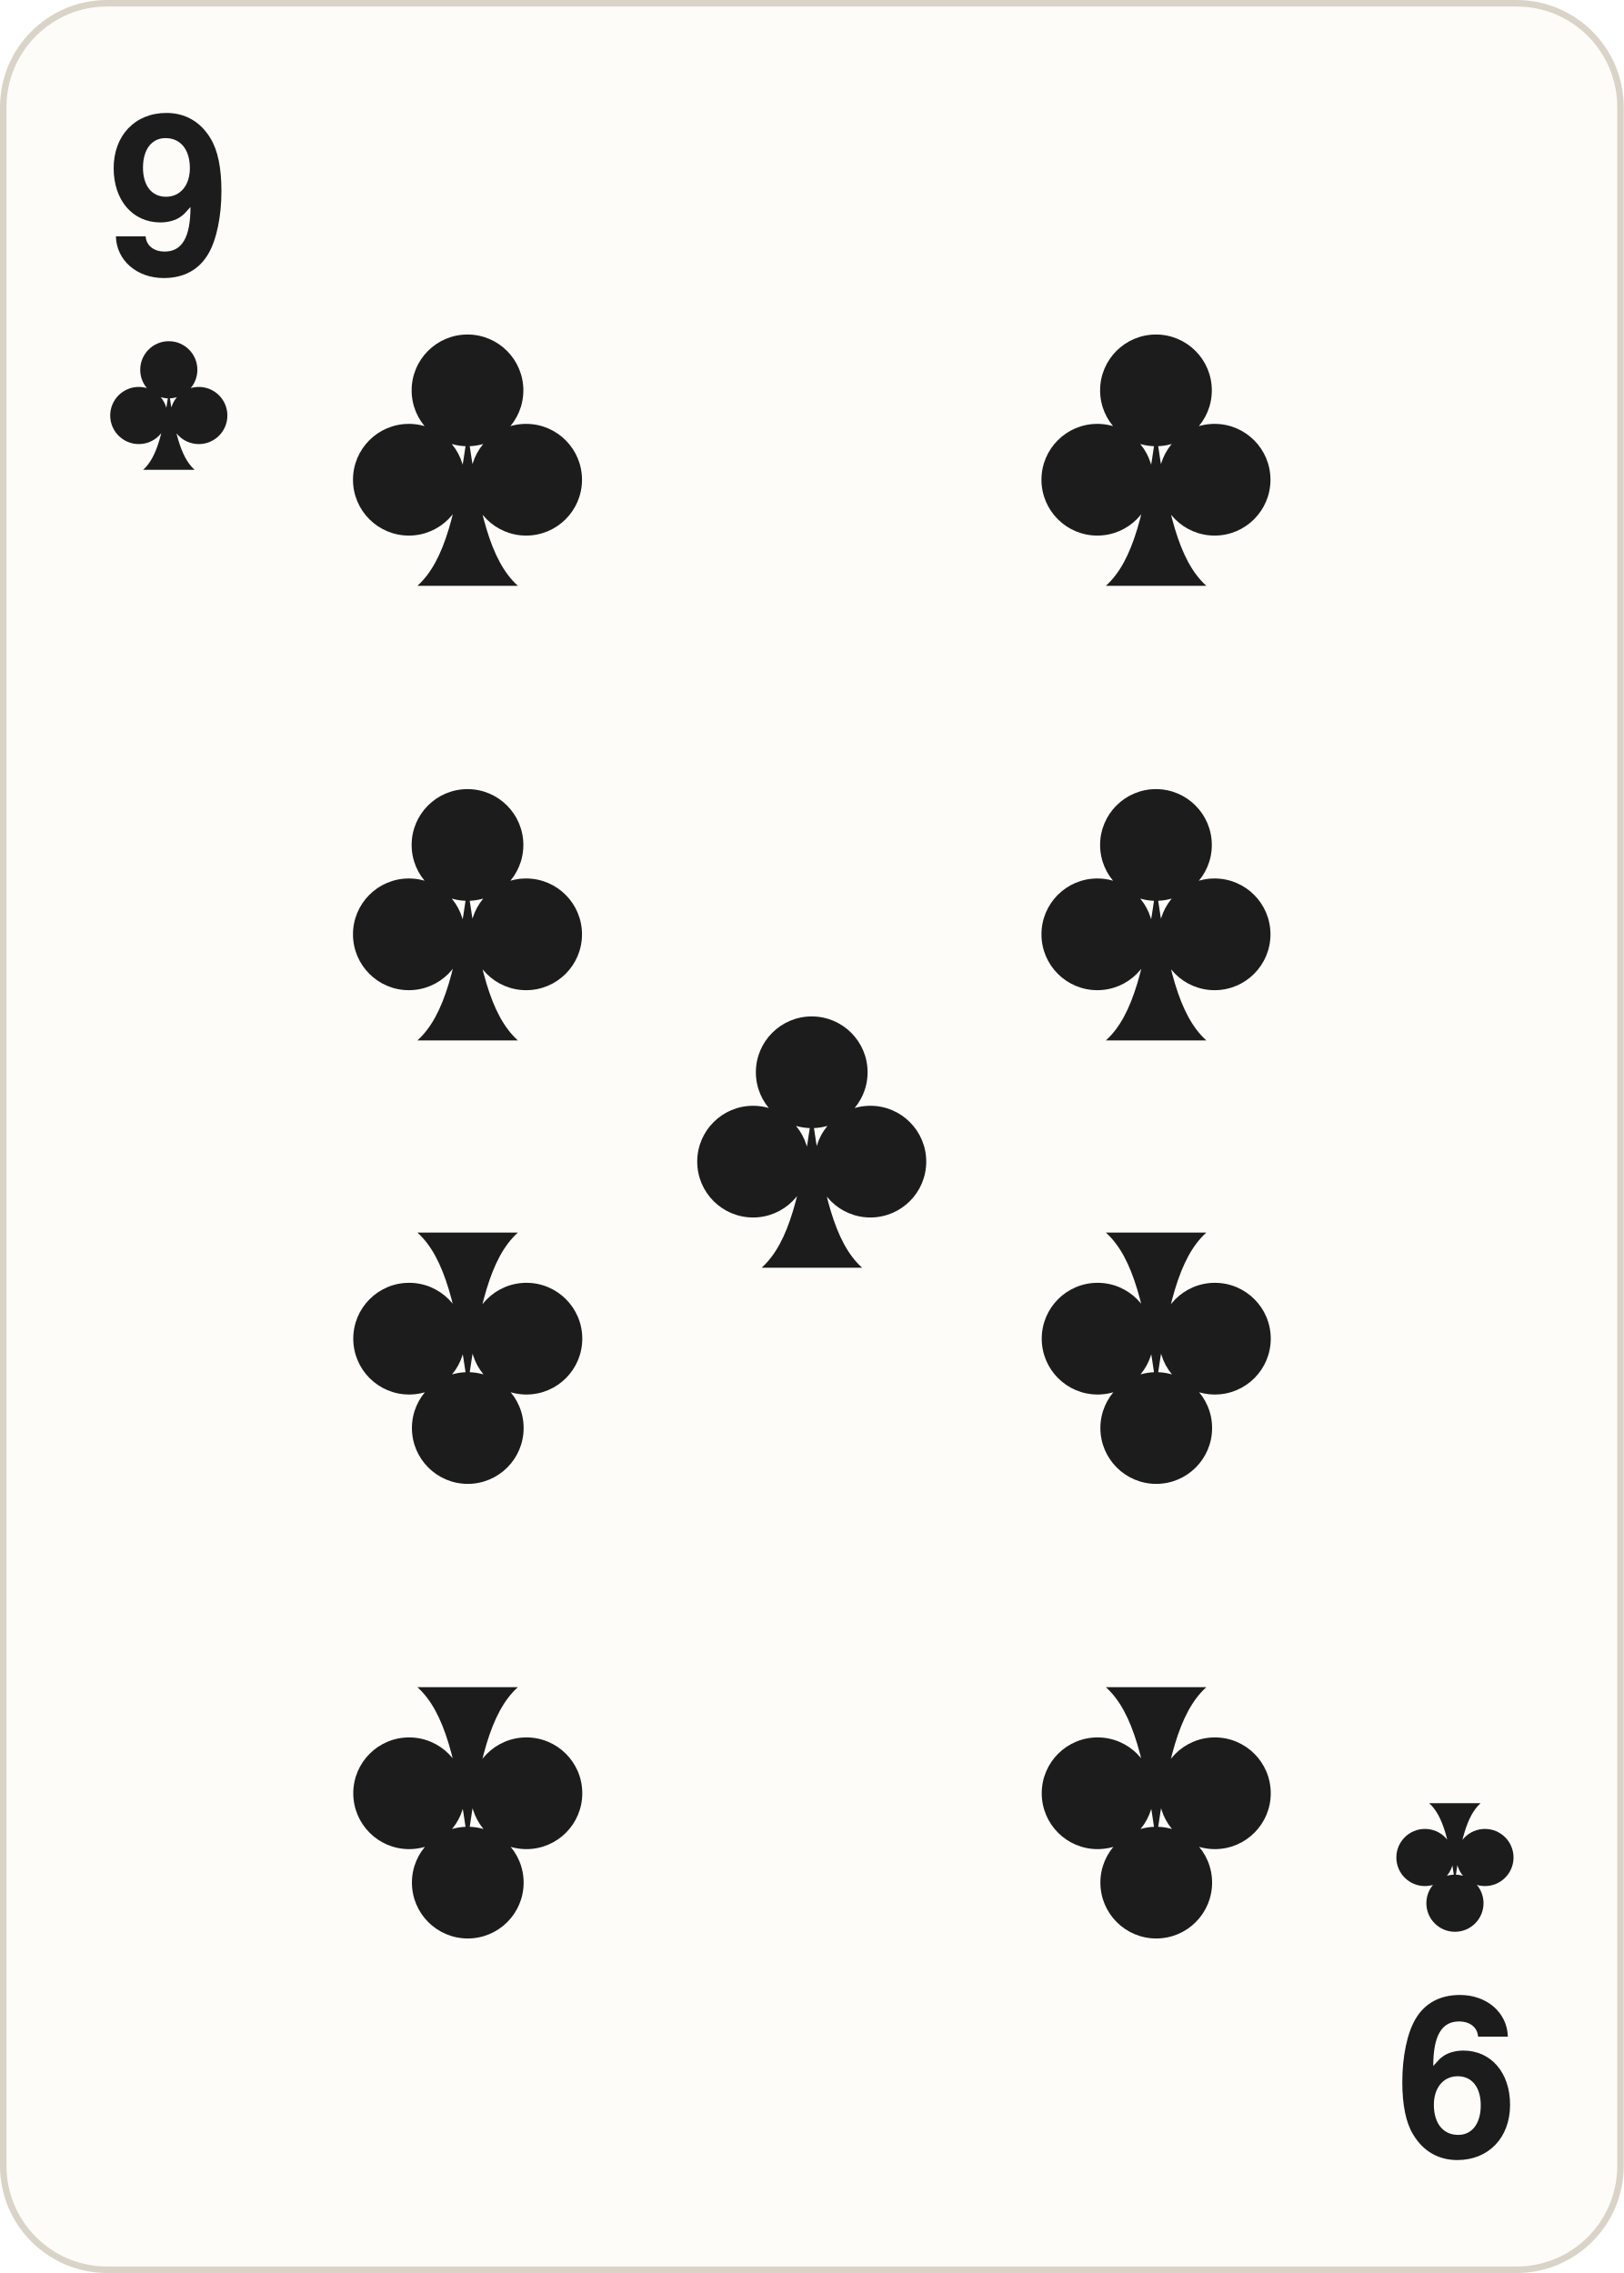
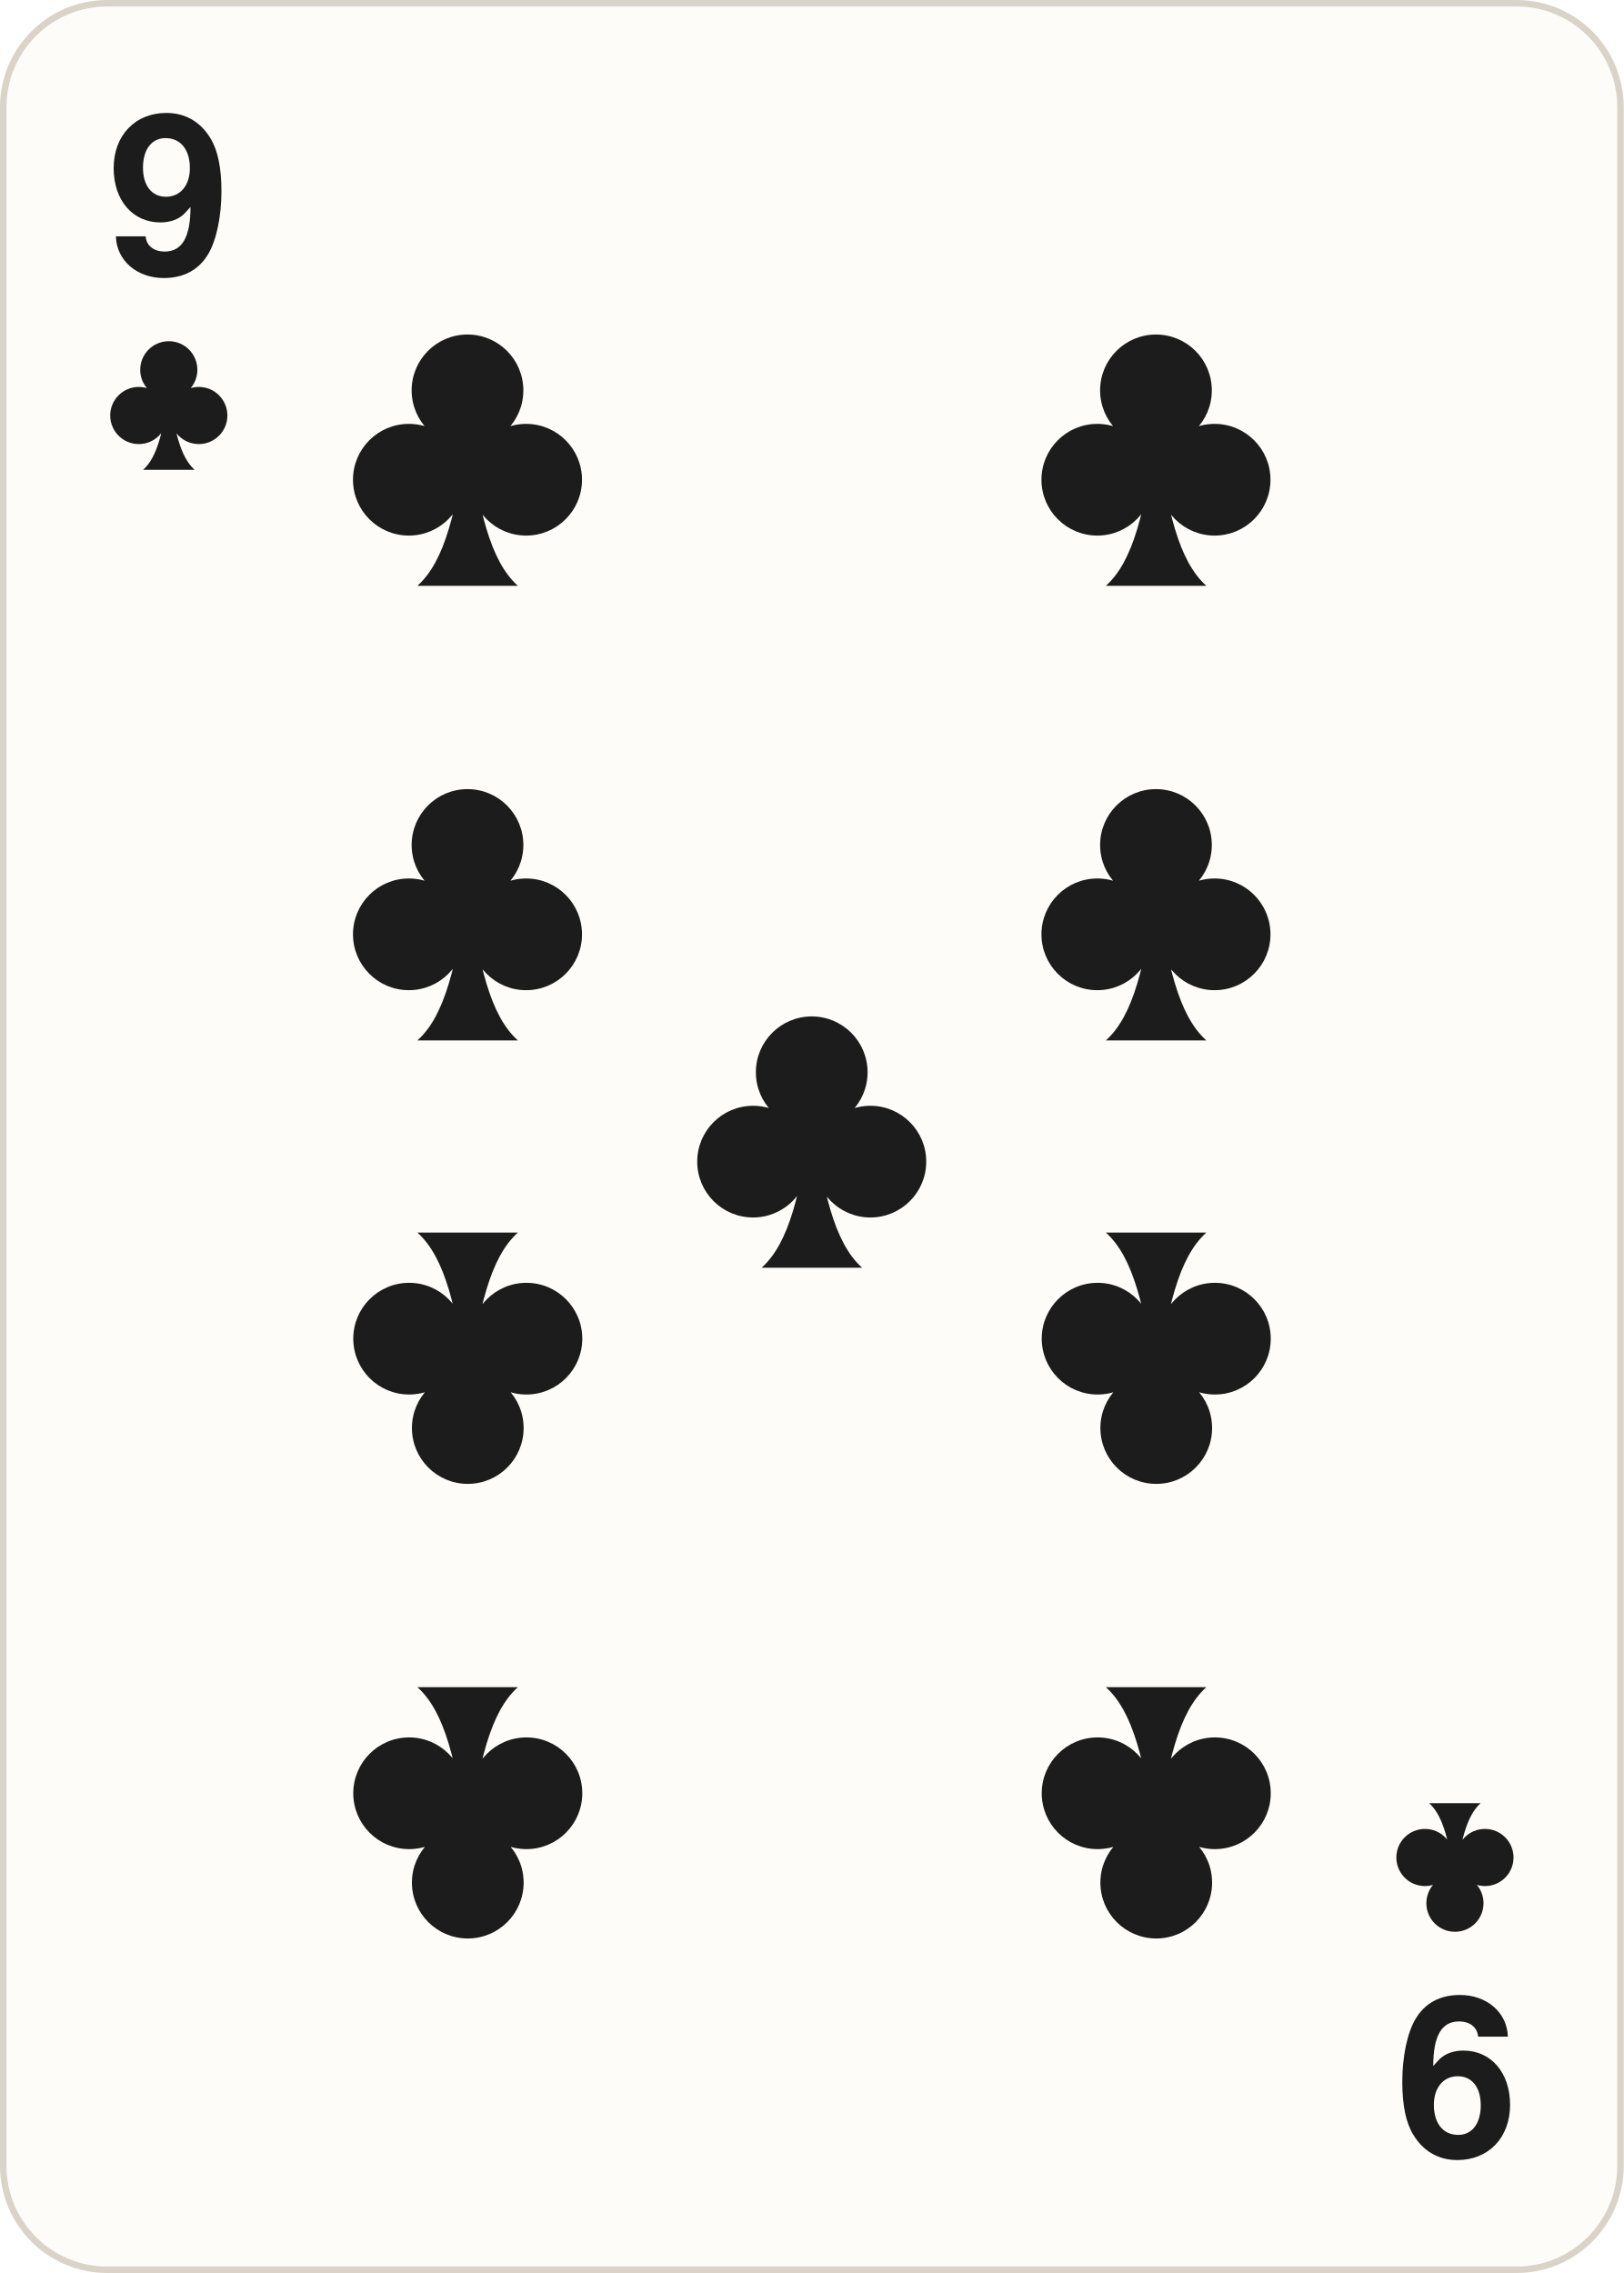
<svg xmlns="http://www.w3.org/2000/svg" viewBox="0 0 250 350" width="250" height="350">
  <rect x="0.5" y="0.5" width="249" height="349" rx="16" fill="#fdfcf8" stroke="#d9d4c7" stroke-width="1" />
  <text x="26" y="42" font-size="34" font-weight="700" text-anchor="middle" fill="#1c1c1c" font-family="Helvetica Neue, Helvetica, Arial, sans-serif">9</text>
-   <path d="M50,7 A20,20 0 1 1 49.9,7 Z M29,39 A20,20 0 1 1 28.9,39 Z M71,39 A20,20 0 1 1 70.9,39 Z M50,42 C54,70 58,88 68,97 L32,97 C42,88 46,70 50,42 Z" fill="#1c1c1c" transform="translate(26.0,62.0) scale(0.22) translate(-50,-50)" />
+   <path d="M50,7 A20,20 0 1 1 49.9,7 Z M29,39 A20,20 0 1 1 28.9,39 Z M71,39 A20,20 0 1 1 70.9,39 Z M50,27 L71,59 L29,59 Z M50,42 C54,70 58,88 68,97 L32,97 C42,88 46,70 50,42 Z" fill="#1c1c1c" transform="translate(26.0,62.0) scale(0.22) translate(-50,-50)" />
  <g transform="rotate(180 125.0 175.0)">
    <text x="26" y="42" font-size="34" font-weight="700" text-anchor="middle" fill="#1c1c1c" font-family="Helvetica Neue, Helvetica, Arial, sans-serif">9</text>
-     <path d="M50,7 A20,20 0 1 1 49.9,7 Z M29,39 A20,20 0 1 1 28.9,39 Z M71,39 A20,20 0 1 1 70.9,39 Z M50,42 C54,70 58,88 68,97 L32,97 C42,88 46,70 50,42 Z" fill="#1c1c1c" transform="translate(26.0,62.0) scale(0.22) translate(-50,-50)" />
+     <path d="M50,7 A20,20 0 1 1 49.9,7 Z M29,39 A20,20 0 1 1 28.9,39 Z M71,39 A20,20 0 1 1 70.9,39 Z M50,27 L71,59 L29,59 Z M50,42 C54,70 58,88 68,97 L32,97 C42,88 46,70 50,42 Z" fill="#1c1c1c" transform="translate(26.0,62.0) scale(0.22) translate(-50,-50)" />
  </g>
-   <path d="M50,7 A20,20 0 1 1 49.9,7 Z M29,39 A20,20 0 1 1 28.9,39 Z M71,39 A20,20 0 1 1 70.9,39 Z M50,42 C54,70 58,88 68,97 L32,97 C42,88 46,70 50,42 Z" fill="#1c1c1c" transform="translate(72.0,70.0) scale(0.43) translate(-50,-50)" />
-   <path d="M50,7 A20,20 0 1 1 49.9,7 Z M29,39 A20,20 0 1 1 28.9,39 Z M71,39 A20,20 0 1 1 70.9,39 Z M50,42 C54,70 58,88 68,97 L32,97 C42,88 46,70 50,42 Z" fill="#1c1c1c" transform="translate(178.0,70.0) scale(0.43) translate(-50,-50)" />
-   <path d="M50,7 A20,20 0 1 1 49.9,7 Z M29,39 A20,20 0 1 1 28.9,39 Z M71,39 A20,20 0 1 1 70.9,39 Z M50,42 C54,70 58,88 68,97 L32,97 C42,88 46,70 50,42 Z" fill="#1c1c1c" transform="translate(72.0,140.0) scale(0.43) translate(-50,-50)" />
-   <path d="M50,7 A20,20 0 1 1 49.9,7 Z M29,39 A20,20 0 1 1 28.9,39 Z M71,39 A20,20 0 1 1 70.9,39 Z M50,42 C54,70 58,88 68,97 L32,97 C42,88 46,70 50,42 Z" fill="#1c1c1c" transform="translate(178.0,140.0) scale(0.43) translate(-50,-50)" />
-   <path d="M50,7 A20,20 0 1 1 49.9,7 Z M29,39 A20,20 0 1 1 28.9,39 Z M71,39 A20,20 0 1 1 70.9,39 Z M50,42 C54,70 58,88 68,97 L32,97 C42,88 46,70 50,42 Z" fill="#1c1c1c" transform="translate(125.0,175.0) scale(0.43) translate(-50,-50)" />
-   <path d="M50,7 A20,20 0 1 1 49.9,7 Z M29,39 A20,20 0 1 1 28.9,39 Z M71,39 A20,20 0 1 1 70.9,39 Z M50,42 C54,70 58,88 68,97 L32,97 C42,88 46,70 50,42 Z" fill="#1c1c1c" transform="translate(72.0,210.0) rotate(180) scale(0.43) translate(-50,-50)" />
-   <path d="M50,7 A20,20 0 1 1 49.9,7 Z M29,39 A20,20 0 1 1 28.9,39 Z M71,39 A20,20 0 1 1 70.9,39 Z M50,42 C54,70 58,88 68,97 L32,97 C42,88 46,70 50,42 Z" fill="#1c1c1c" transform="translate(178.0,210.0) rotate(180) scale(0.43) translate(-50,-50)" />
-   <path d="M50,7 A20,20 0 1 1 49.9,7 Z M29,39 A20,20 0 1 1 28.9,39 Z M71,39 A20,20 0 1 1 70.9,39 Z M50,42 C54,70 58,88 68,97 L32,97 C42,88 46,70 50,42 Z" fill="#1c1c1c" transform="translate(72.0,280.0) rotate(180) scale(0.43) translate(-50,-50)" />
-   <path d="M50,7 A20,20 0 1 1 49.9,7 Z M29,39 A20,20 0 1 1 28.9,39 Z M71,39 A20,20 0 1 1 70.9,39 Z M50,42 C54,70 58,88 68,97 L32,97 C42,88 46,70 50,42 Z" fill="#1c1c1c" transform="translate(178.0,280.0) rotate(180) scale(0.43) translate(-50,-50)" />
+   <path d="M50,7 A20,20 0 1 1 49.9,7 Z M29,39 A20,20 0 1 1 28.9,39 Z M71,39 A20,20 0 1 1 70.9,39 Z M50,27 L71,59 L29,59 Z M50,42 C54,70 58,88 68,97 L32,97 C42,88 46,70 50,42 Z" fill="#1c1c1c" transform="translate(72.0,70.0) scale(0.43) translate(-50,-50)" />
+   <path d="M50,7 A20,20 0 1 1 49.9,7 Z M29,39 A20,20 0 1 1 28.9,39 Z M71,39 A20,20 0 1 1 70.9,39 Z M50,27 L71,59 L29,59 Z M50,42 C54,70 58,88 68,97 L32,97 C42,88 46,70 50,42 Z" fill="#1c1c1c" transform="translate(178.0,70.0) scale(0.43) translate(-50,-50)" />
+   <path d="M50,7 A20,20 0 1 1 49.9,7 Z M29,39 A20,20 0 1 1 28.9,39 Z M71,39 A20,20 0 1 1 70.9,39 Z M50,27 L71,59 L29,59 Z M50,42 C54,70 58,88 68,97 L32,97 C42,88 46,70 50,42 Z" fill="#1c1c1c" transform="translate(72.0,140.0) scale(0.43) translate(-50,-50)" />
+   <path d="M50,7 A20,20 0 1 1 49.9,7 Z M29,39 A20,20 0 1 1 28.9,39 Z M71,39 A20,20 0 1 1 70.9,39 Z M50,27 L71,59 L29,59 Z M50,42 C54,70 58,88 68,97 L32,97 C42,88 46,70 50,42 Z" fill="#1c1c1c" transform="translate(178.0,140.0) scale(0.43) translate(-50,-50)" />
+   <path d="M50,7 A20,20 0 1 1 49.9,7 Z M29,39 A20,20 0 1 1 28.9,39 Z M71,39 A20,20 0 1 1 70.9,39 Z M50,27 L71,59 L29,59 Z M50,42 C54,70 58,88 68,97 L32,97 C42,88 46,70 50,42 Z" fill="#1c1c1c" transform="translate(125.0,175.0) scale(0.43) translate(-50,-50)" />
+   <path d="M50,7 A20,20 0 1 1 49.9,7 Z M29,39 A20,20 0 1 1 28.9,39 Z M71,39 A20,20 0 1 1 70.9,39 Z M50,27 L71,59 L29,59 Z M50,42 C54,70 58,88 68,97 L32,97 C42,88 46,70 50,42 Z" fill="#1c1c1c" transform="translate(72.0,210.0) rotate(180) scale(0.43) translate(-50,-50)" />
+   <path d="M50,7 A20,20 0 1 1 49.9,7 Z M29,39 A20,20 0 1 1 28.9,39 Z M71,39 A20,20 0 1 1 70.9,39 Z M50,27 L71,59 L29,59 Z M50,42 C54,70 58,88 68,97 L32,97 C42,88 46,70 50,42 Z" fill="#1c1c1c" transform="translate(178.0,210.0) rotate(180) scale(0.43) translate(-50,-50)" />
+   <path d="M50,7 A20,20 0 1 1 49.9,7 Z M29,39 A20,20 0 1 1 28.9,39 Z M71,39 A20,20 0 1 1 70.9,39 Z M50,27 L71,59 L29,59 Z M50,42 C54,70 58,88 68,97 L32,97 C42,88 46,70 50,42 Z" fill="#1c1c1c" transform="translate(72.0,280.0) rotate(180) scale(0.43) translate(-50,-50)" />
+   <path d="M50,7 A20,20 0 1 1 49.9,7 Z M29,39 A20,20 0 1 1 28.9,39 Z M71,39 A20,20 0 1 1 70.9,39 Z M50,27 L71,59 L29,59 Z M50,42 C54,70 58,88 68,97 L32,97 C42,88 46,70 50,42 Z" fill="#1c1c1c" transform="translate(178.0,280.0) rotate(180) scale(0.43) translate(-50,-50)" />
</svg>
